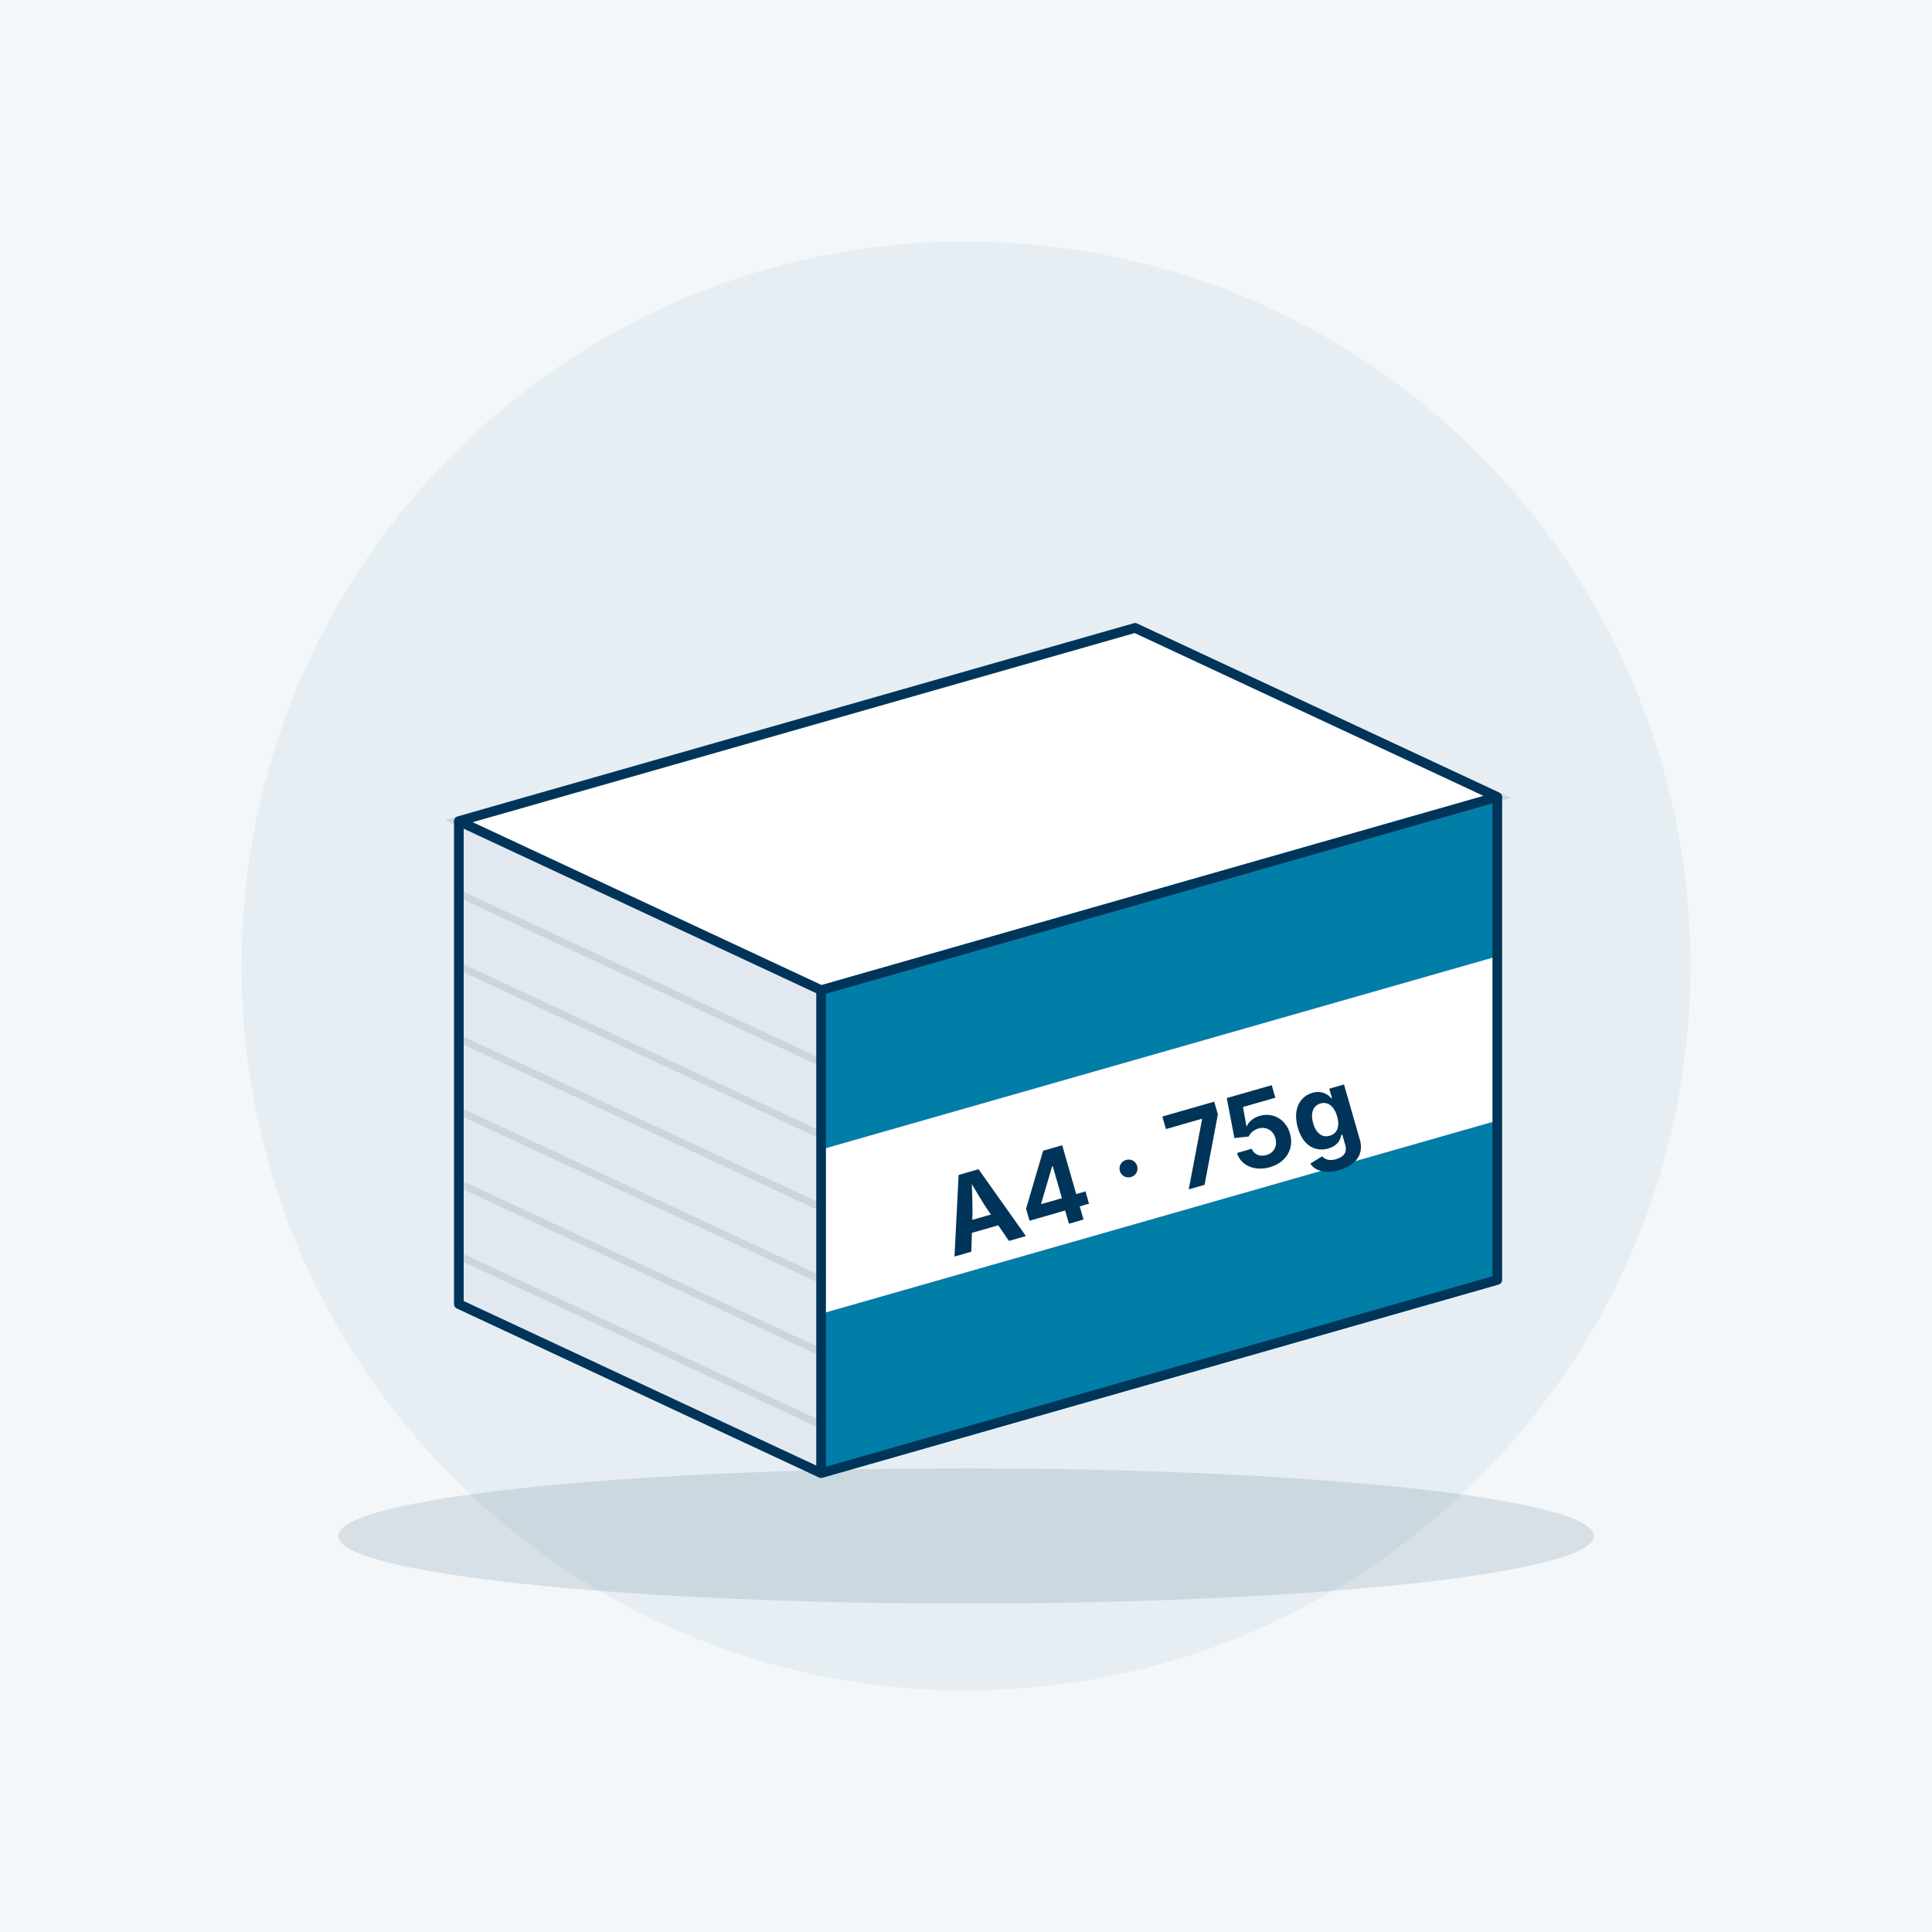
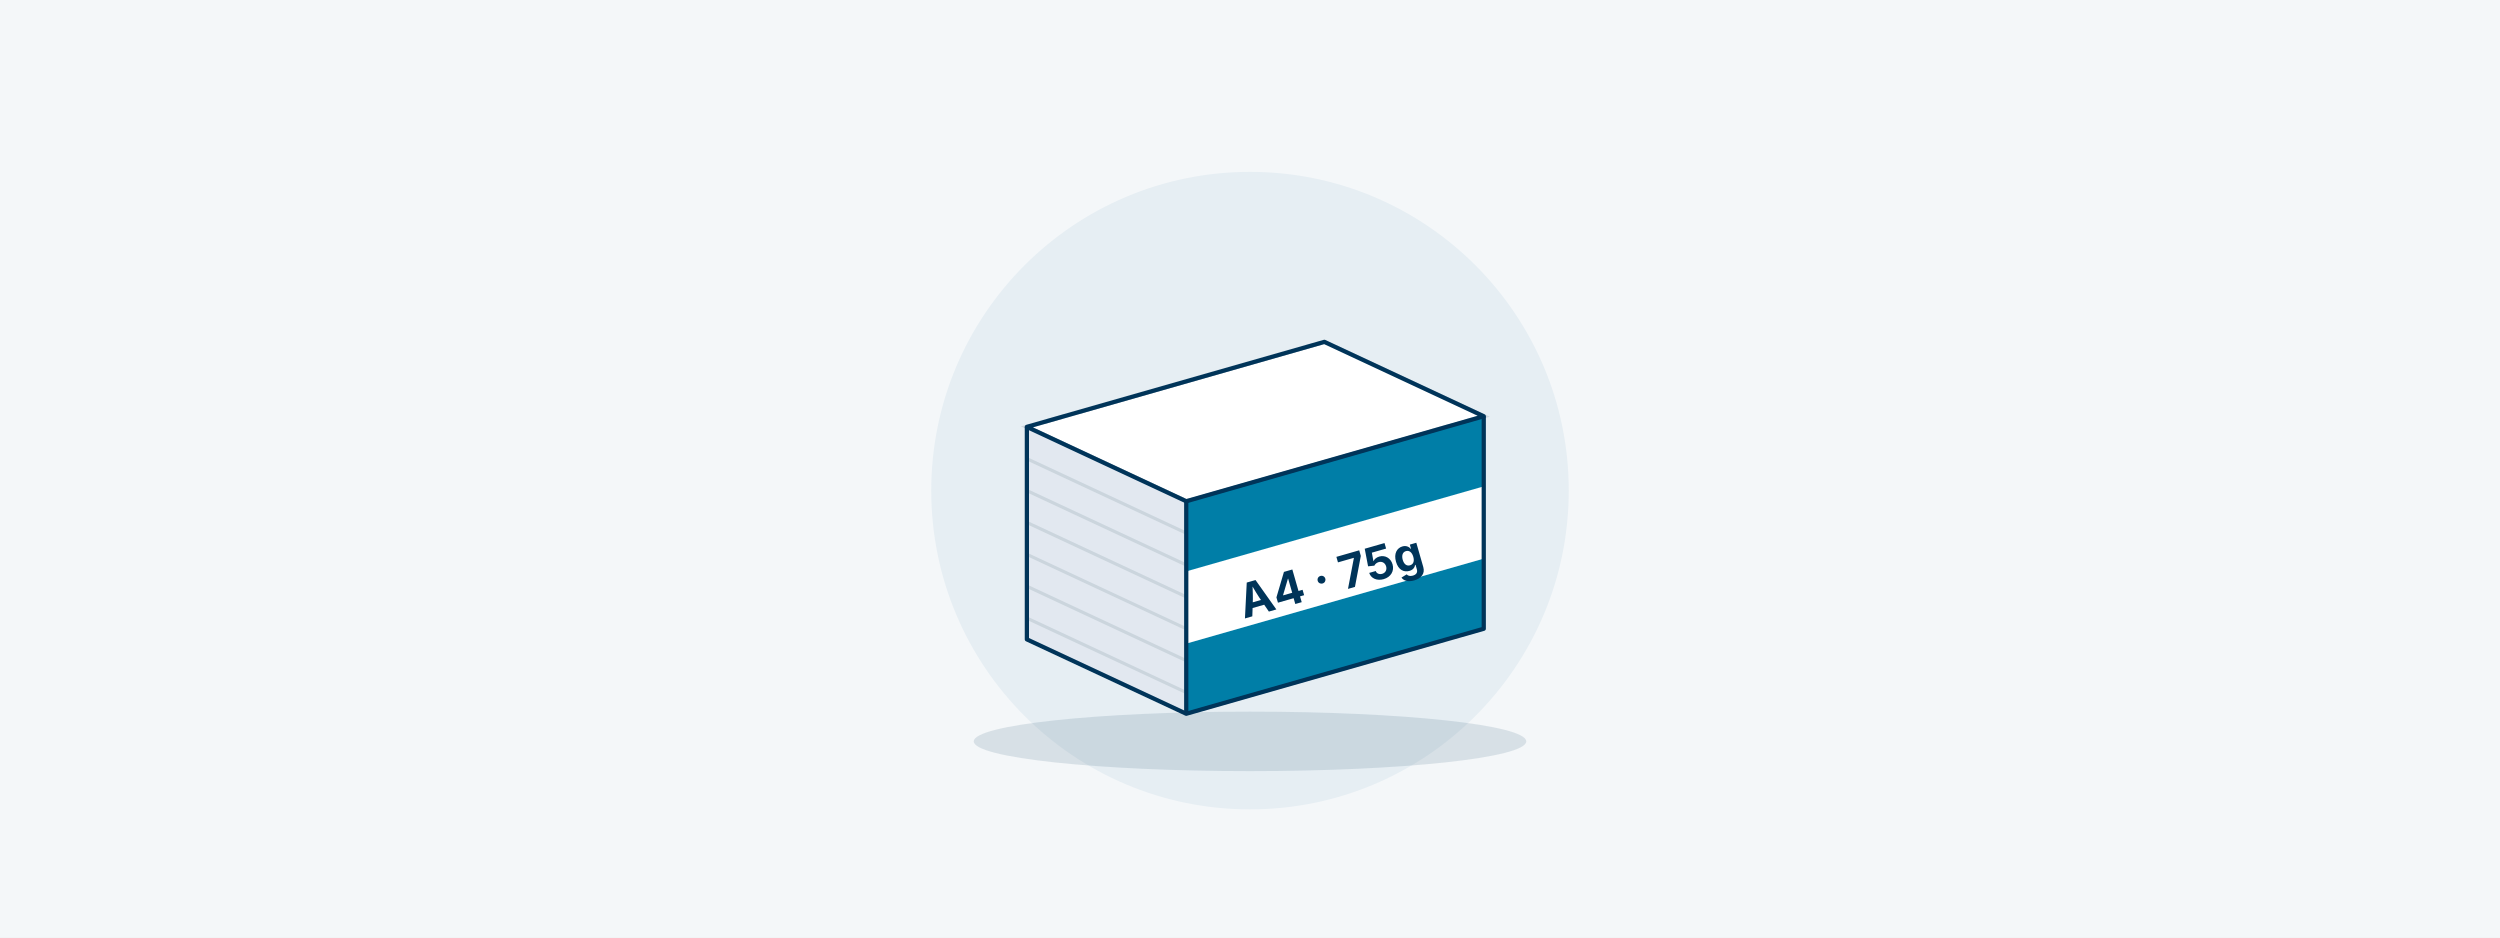
- <svg xmlns="http://www.w3.org/2000/svg" viewBox="0 0 400 400" role="img" aria-label="Resma de papel A4">
-   <rect width="400" height="400" fill="#F4F7F9" />
-   <circle cx="200" cy="200" r="150" fill="#E6EEF3" />
-   <ellipse cx="200" cy="318" rx="130" ry="14" fill="#003459" opacity="0.12" />
-   <polygon points="95,170 235,130 310,165 170,205" fill="#FFFFFF" stroke="#CBD5DD" stroke-width="2" />
-   <polygon points="95,170 170,205 170,305 95,270" fill="#E2E8F0" />
-   <g stroke="#CBD5DD" stroke-width="1.5">
-     <line x1="95" y1="185" x2="170" y2="220" />
-     <line x1="95" y1="200" x2="170" y2="235" />
-     <line x1="95" y1="215" x2="170" y2="250" />
-     <line x1="95" y1="230" x2="170" y2="265" />
-     <line x1="95" y1="245" x2="170" y2="280" />
-     <line x1="95" y1="260" x2="170" y2="295" />
+ <svg xmlns="http://www.w3.org/2000/svg" viewBox="0 0 800 300" role="img" aria-label="Resma de papel A4">
+   <rect width="800" height="300" fill="#F4F7F9" />
+   <g transform="translate(264 21) scale(0.68)">
+     <circle cx="200" cy="200" r="150" fill="#E6EEF3" />
+     <ellipse cx="200" cy="318" rx="130" ry="14" fill="#003459" opacity="0.12" />
+     <polygon points="95,170 235,130 310,165 170,205" fill="#FFFFFF" stroke="#CBD5DD" stroke-width="2" />
+     <polygon points="95,170 170,205 170,305 95,270" fill="#E2E8F0" />
+     <g stroke="#CBD5DD" stroke-width="1.5">
+       <line x1="95" y1="185" x2="170" y2="220" />
+       <line x1="95" y1="200" x2="170" y2="235" />
+       <line x1="95" y1="215" x2="170" y2="250" />
+       <line x1="95" y1="230" x2="170" y2="265" />
+       <line x1="95" y1="245" x2="170" y2="280" />
+       <line x1="95" y1="260" x2="170" y2="295" />
+     </g>
+     <polygon points="170,205 310,165 310,265 170,305" fill="#007EA7" />
+     <polygon points="170,238 310,198 310,232 170,272" fill="#FFFFFF" />
+     <text x="240" y="248" font-family="Inter, Arial, sans-serif" font-size="22" font-weight="700" fill="#003459" text-anchor="middle" transform="rotate(-16 240 248)">A4 · 75g</text>
+     <polygon points="95,170 235,130 310,165 170,205" fill="none" stroke="#003459" stroke-width="2" stroke-linejoin="round" />
+     <polyline points="95,170 95,270 170,305 310,265 310,165" fill="none" stroke="#003459" stroke-width="2" stroke-linejoin="round" />
+     <line x1="170" y1="205" x2="170" y2="305" stroke="#003459" stroke-width="2" />
  </g>
-   <polygon points="170,205 310,165 310,265 170,305" fill="#007EA7" />
-   <polygon points="170,238 310,198 310,232 170,272" fill="#FFFFFF" />
-   <text x="240" y="248" font-family="Inter, Arial, sans-serif" font-size="22" font-weight="700" fill="#003459" text-anchor="middle" transform="rotate(-16 240 248)">A4 · 75g</text>
-   <polygon points="95,170 235,130 310,165 170,205" fill="none" stroke="#003459" stroke-width="2" stroke-linejoin="round" />
-   <polyline points="95,170 95,270 170,305 310,265 310,165" fill="none" stroke="#003459" stroke-width="2" stroke-linejoin="round" />
-   <line x1="170" y1="205" x2="170" y2="305" stroke="#003459" stroke-width="2" />
</svg>
